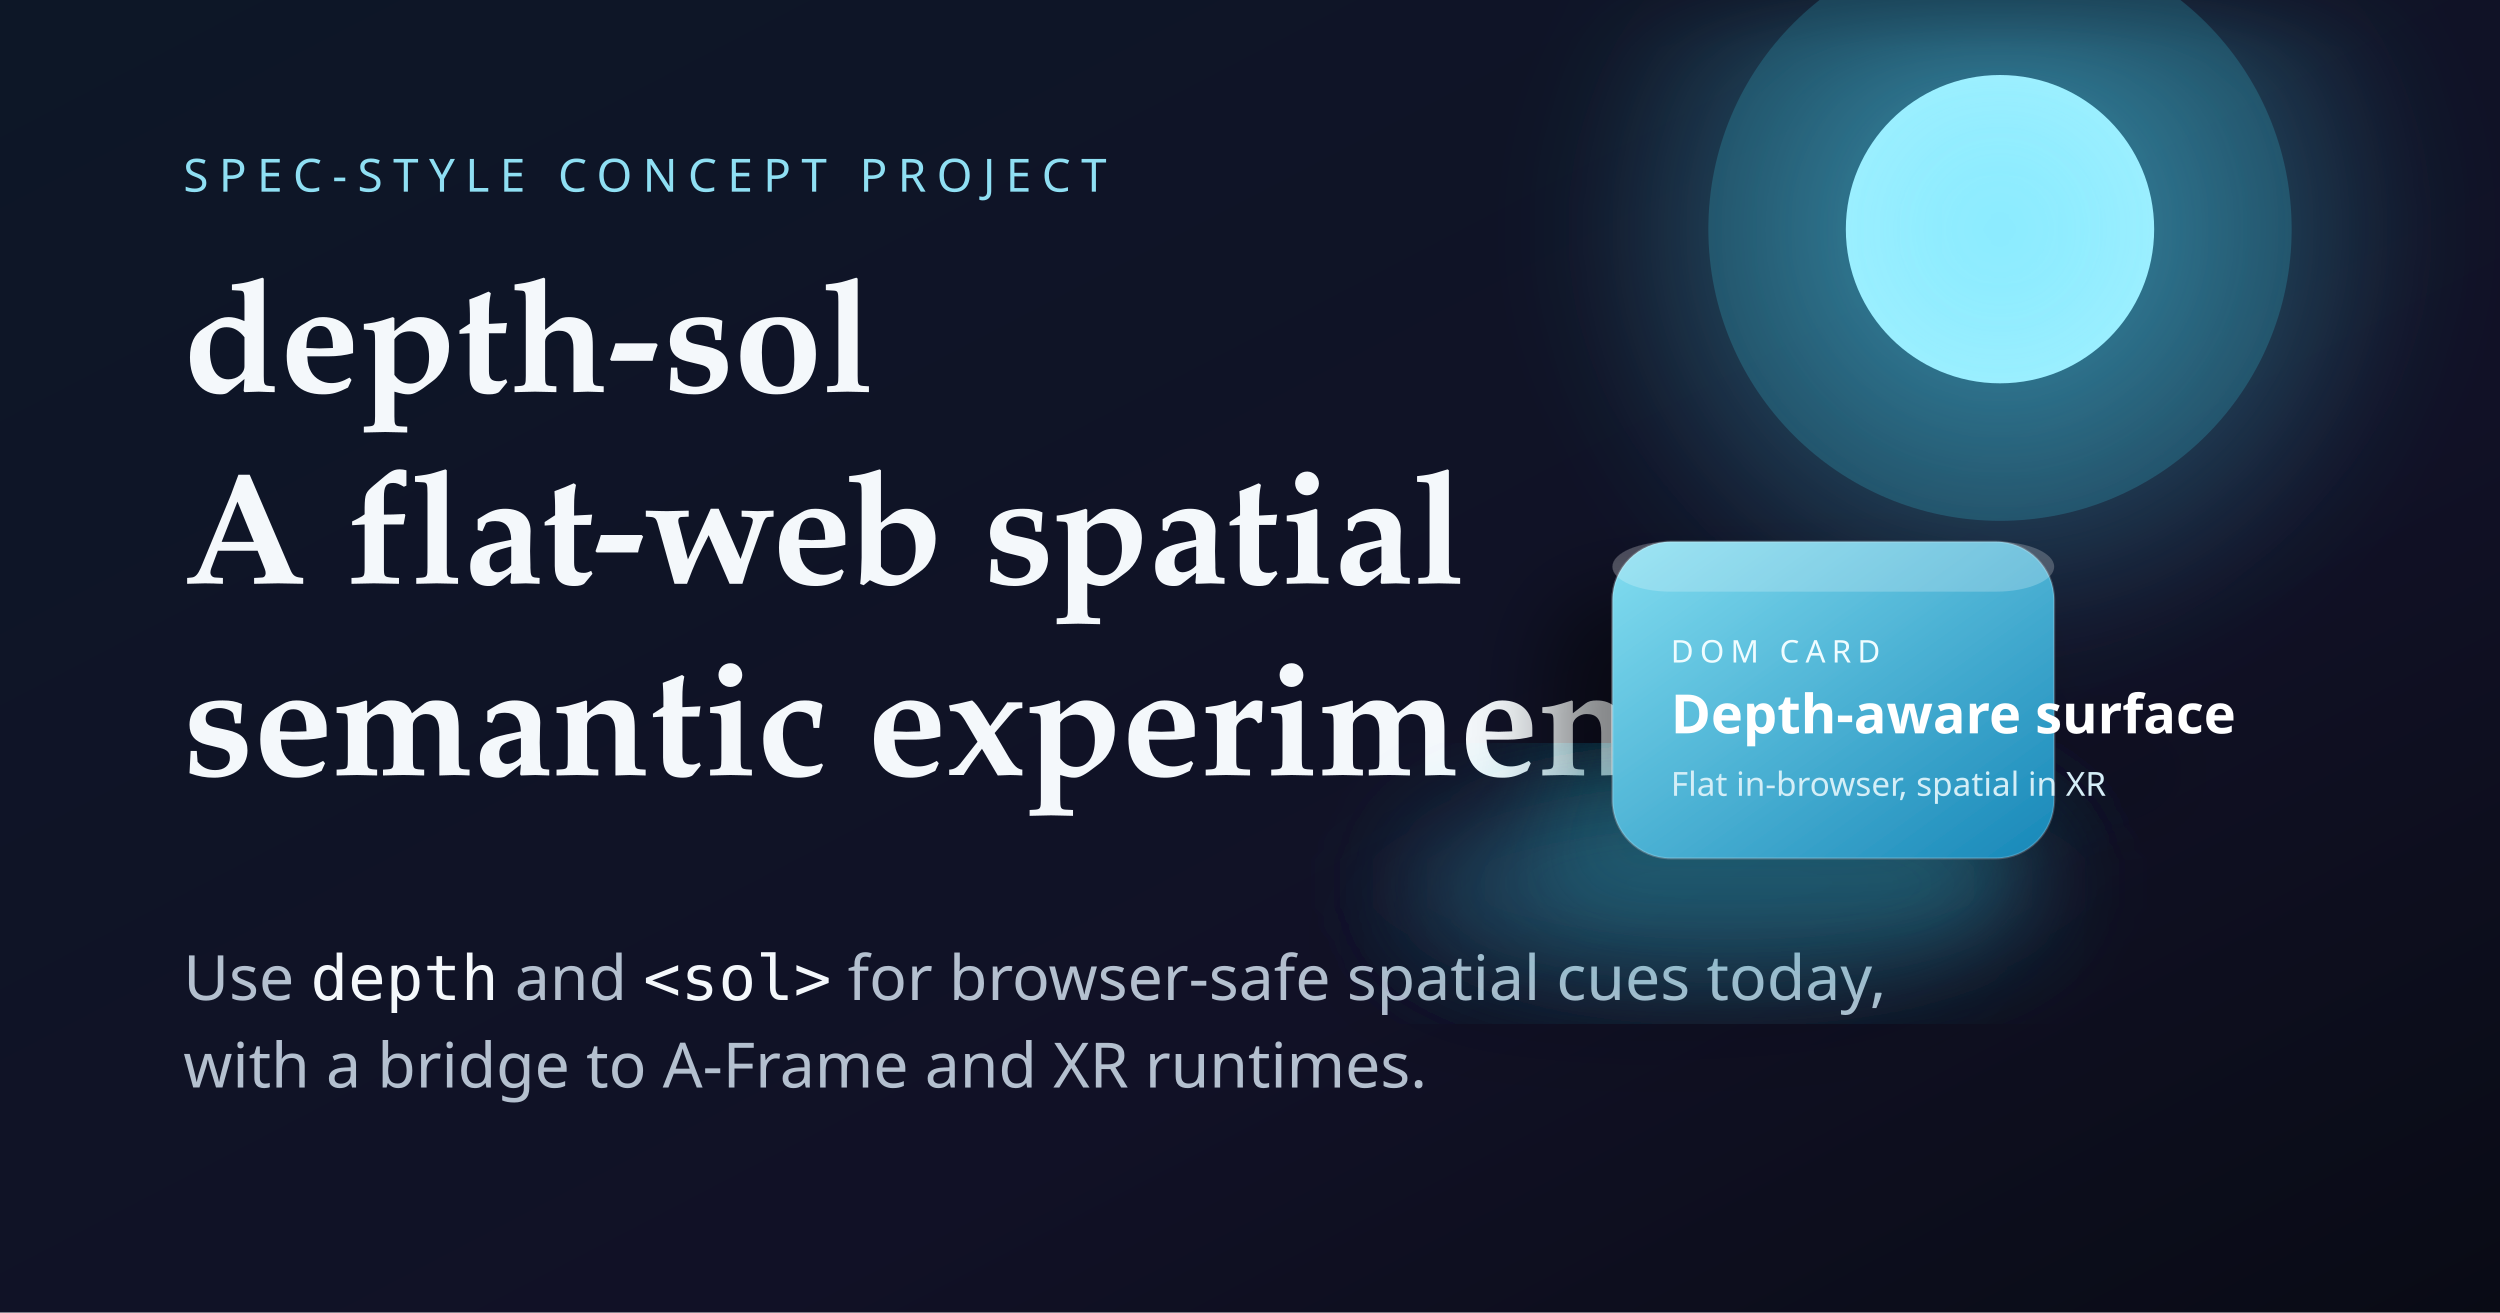
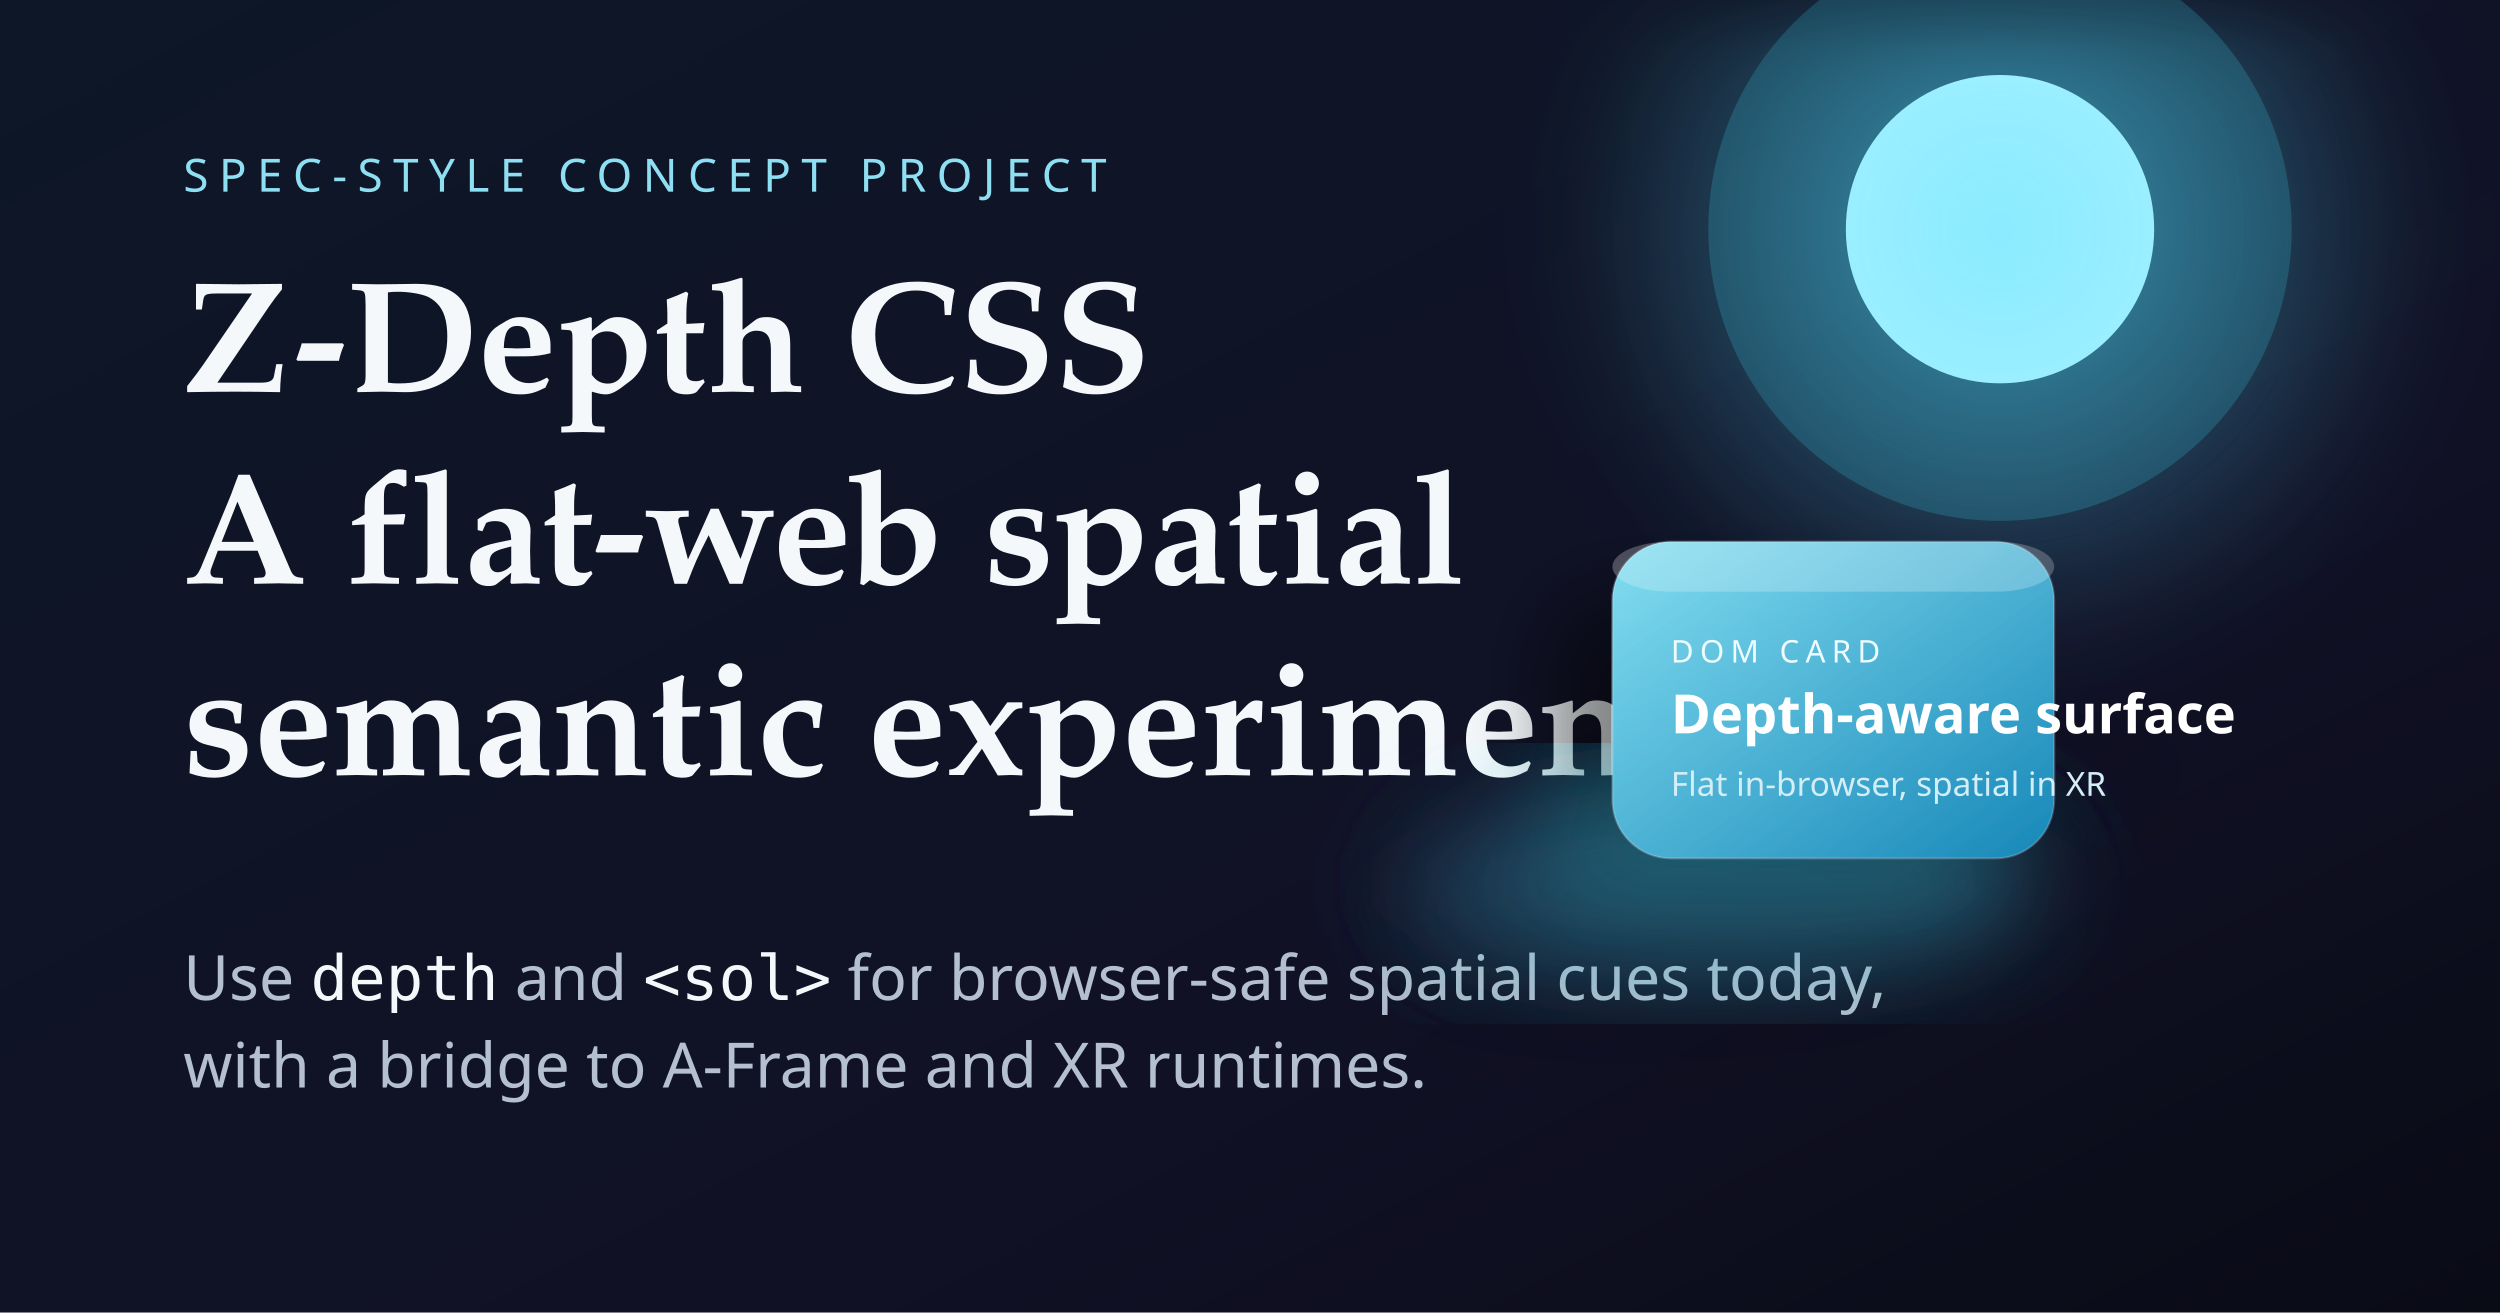
<svg xmlns="http://www.w3.org/2000/svg" width="1200" height="630" viewBox="0 0 1200 630" role="img" aria-labelledby="title desc">
  <defs>
    <linearGradient id="bg" x1="0%" y1="0%" x2="100%" y2="100%">
      <stop offset="0%" stop-color="#0d1727" />
      <stop offset="65%" stop-color="#111126" />
      <stop offset="100%" stop-color="#090b15" />
    </linearGradient>
    <linearGradient id="surface" x1="0%" y1="0%" x2="100%" y2="100%">
      <stop offset="0%" stop-color="#83def1" />
      <stop offset="100%" stop-color="#1787b8" />
    </linearGradient>
    <radialGradient id="glow" cx="50%" cy="50%" r="50%">
      <stop offset="0%" stop-color="#54dcff" stop-opacity="0.55" />
      <stop offset="100%" stop-color="#54dcff" stop-opacity="0" />
    </radialGradient>
    <filter id="blur" x="-20%" y="-20%" width="140%" height="140%">
      <feGaussianBlur stdDeviation="24" />
    </filter>
    <filter id="shadow" x="-40%" y="-40%" width="180%" height="180%">
      <feDropShadow dx="-30" dy="26" stdDeviation="20" flood-color="#020812" flood-opacity="0.48" />
    </filter>
  </defs>
  <rect width="1200" height="630" fill="url(#bg)" />
  <circle cx="960" cy="110" r="140" fill="#3fe5ff" fill-opacity="0.18" />
  <circle cx="960" cy="110" r="74" fill="#bff9ff" />
  <circle cx="960" cy="110" r="210" fill="url(#glow)" filter="url(#blur)" />
  <g transform="translate(88 92)">
    <text x="0" y="0" fill="#8fdff3" font-family="Avenir Next, Segoe UI, sans-serif" font-size="22" letter-spacing="5">SPEC-STYLE CONCEPT PROJECT</text>
    <text x="0" y="96" fill="#f4f8fb" font-family="Iowan Old Style, Palatino Linotype, serif" font-size="76" font-weight="700">
-       <tspan x="0" dy="0">depth-sol</tspan>
+       <tspan x="0" dy="0">Z-Depth CSS</tspan>
      <tspan x="0" dy="92">A flat-web spatial</tspan>
      <tspan x="0" dy="92">semantic experiment</tspan>
    </text>
    <text x="0" y="388" fill="#b4c0cf" font-family="Avenir Next, Segoe UI, sans-serif" font-size="30">
      <tspan x="0" dy="0">Use </tspan>
      <tspan fill="#f4f8fb" font-family="SFMono-Regular, Menlo, monospace">depth</tspan>
      <tspan> and </tspan>
      <tspan fill="#f4f8fb" font-family="SFMono-Regular, Menlo, monospace">&lt;sol&gt;</tspan>
      <tspan> for browser-safe spatial cues today,</tspan>
      <tspan x="0" dy="42">with a bridge to A-Frame and XR runtimes.</tspan>
    </text>
  </g>
  <g transform="translate(774 260)" filter="url(#shadow)">
    <ellipse cx="56" cy="164" rx="154" ry="48" fill="#46e0ff" fill-opacity="0.22" filter="url(#blur)" />
    <rect x="0" y="0" width="212" height="152" rx="28" fill="url(#surface)" />
    <rect x="0" y="0" width="212" height="24" rx="28" fill="#ffffff" fill-opacity="0.22" />
    <rect x="0" y="0" width="212" height="152" rx="28" fill="none" stroke="#ffffff" stroke-opacity="0.18" />
    <text x="28" y="58" fill="#effcff" font-family="Avenir Next, Segoe UI, sans-serif" font-size="15" letter-spacing="3">DOM CARD</text>
    <text x="28" y="92" fill="#ffffff" font-family="Avenir Next, Segoe UI, sans-serif" font-size="26" font-weight="600">Depth-aware surface</text>
    <text x="28" y="122" fill="#d4eef7" font-family="Avenir Next, Segoe UI, sans-serif" font-size="16">Flat in-browser, spatial in XR</text>
  </g>
</svg>
